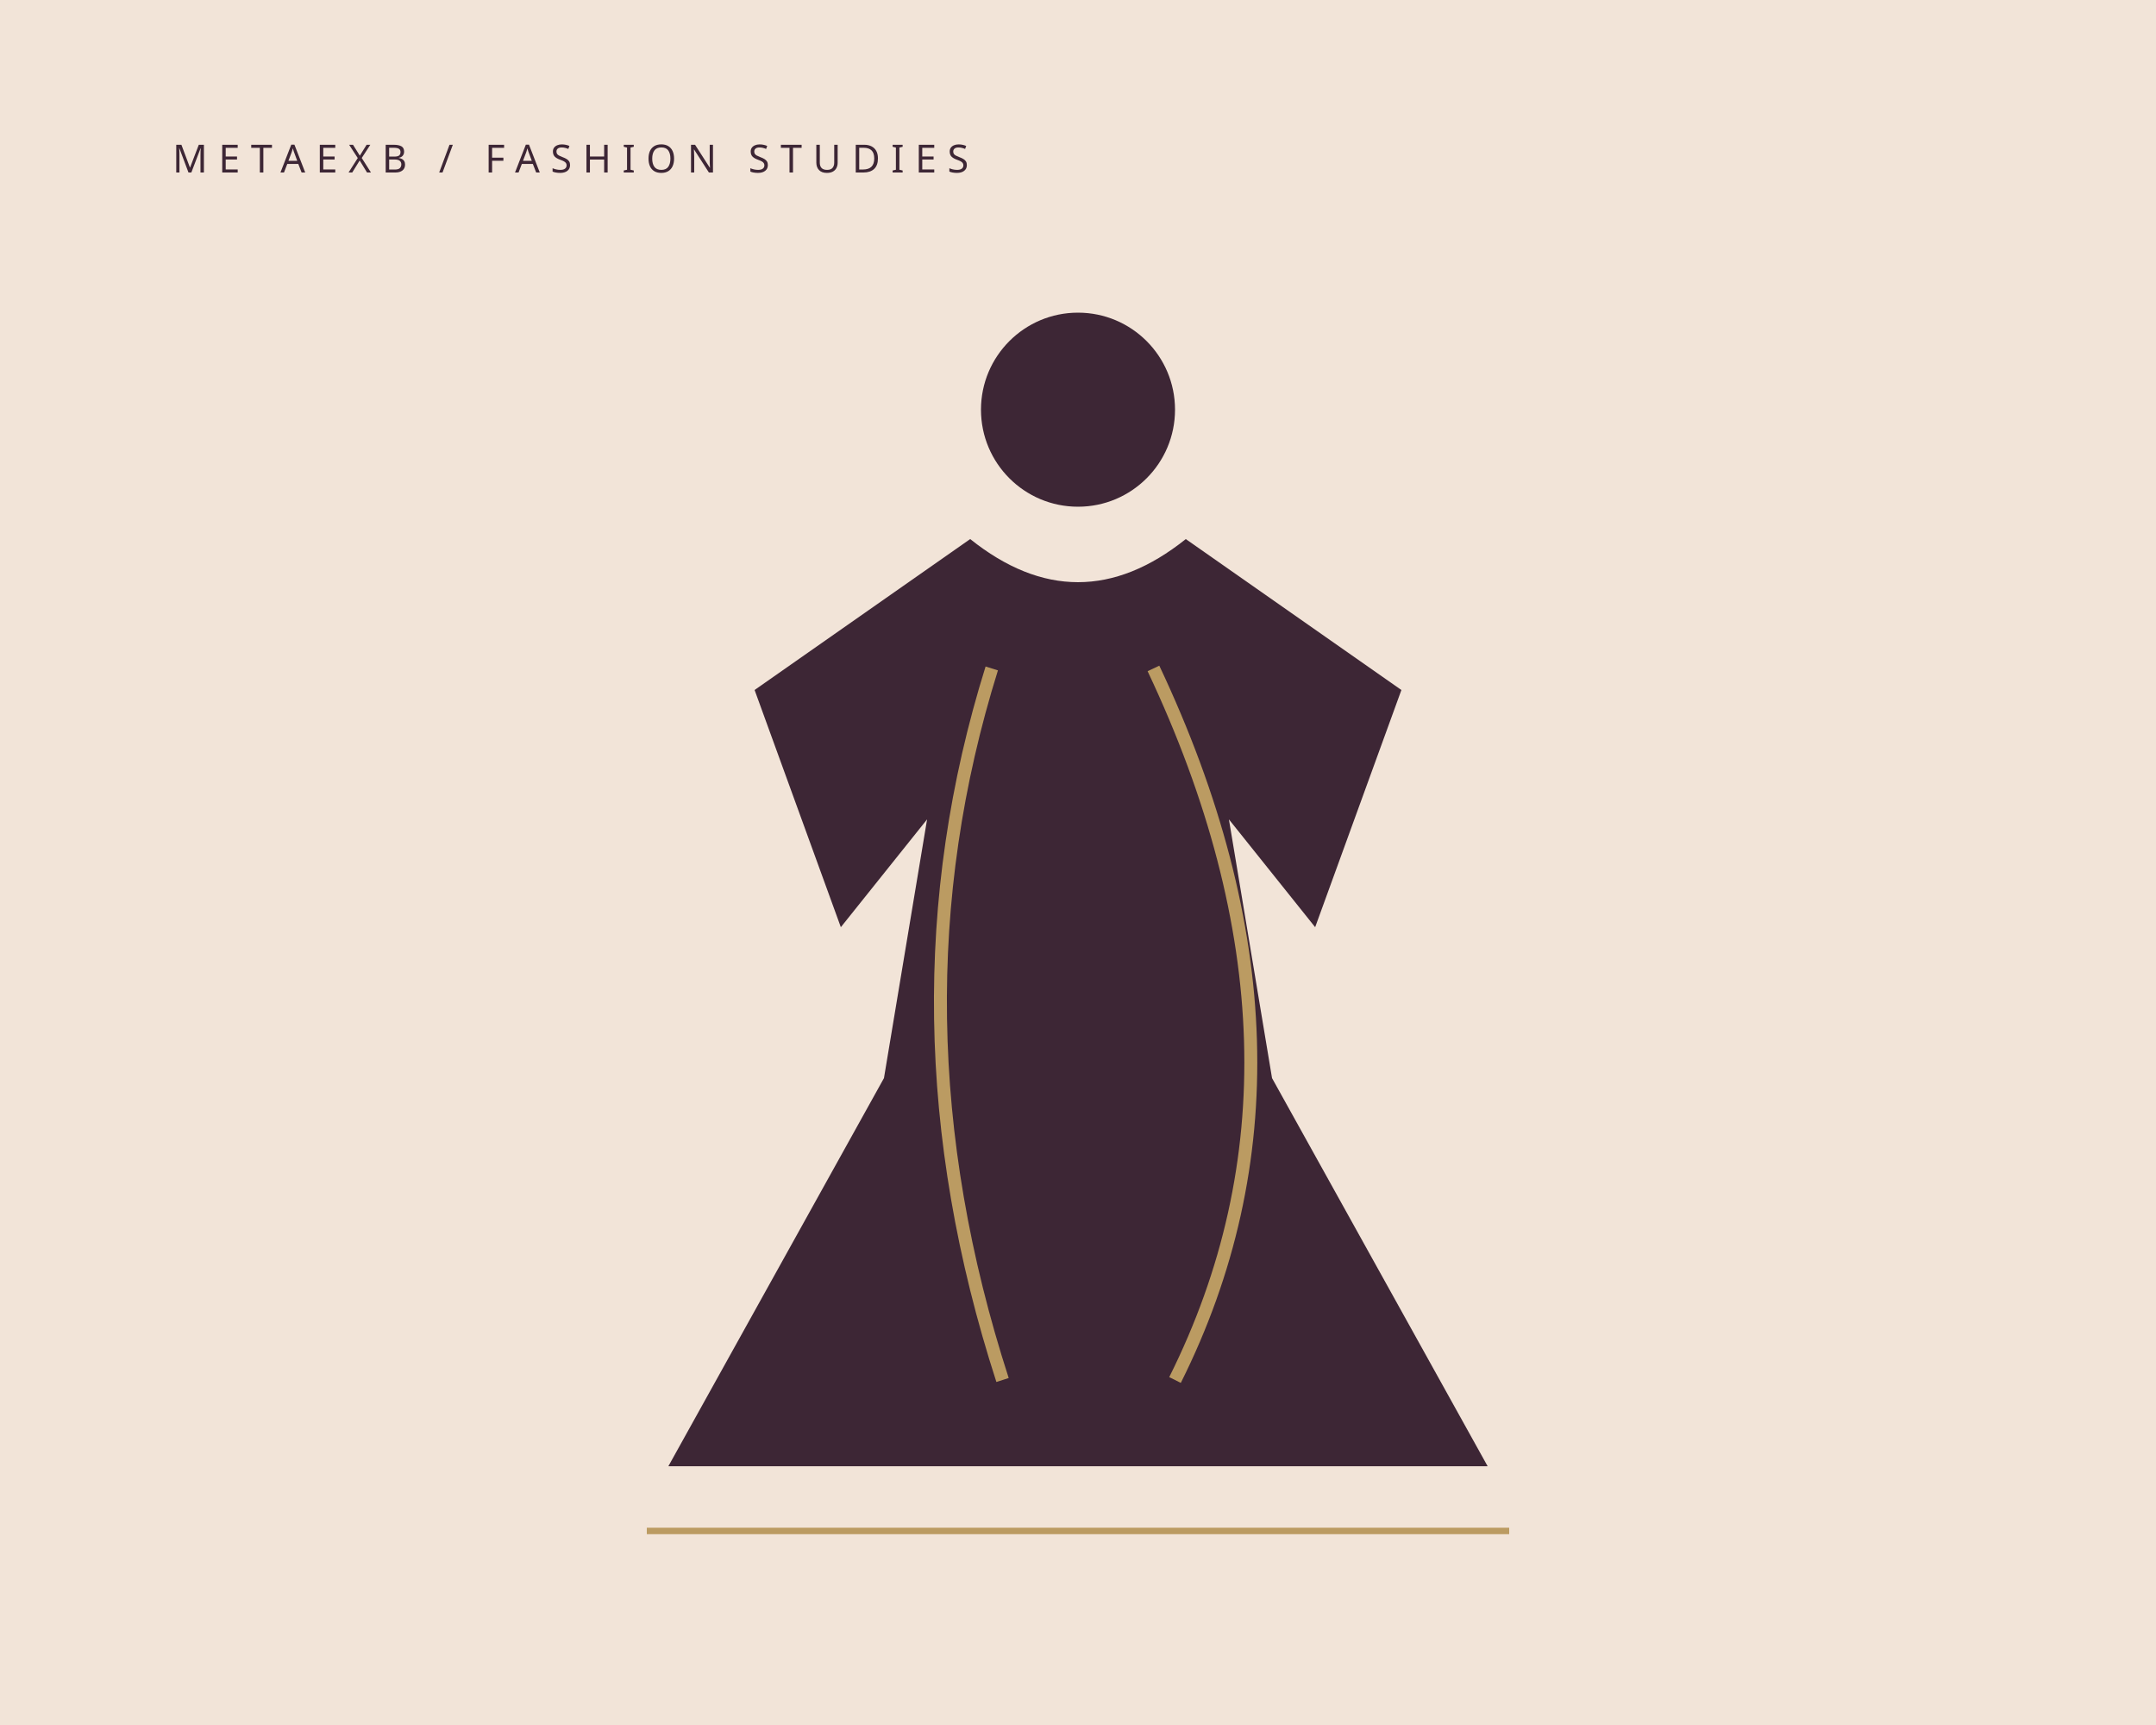
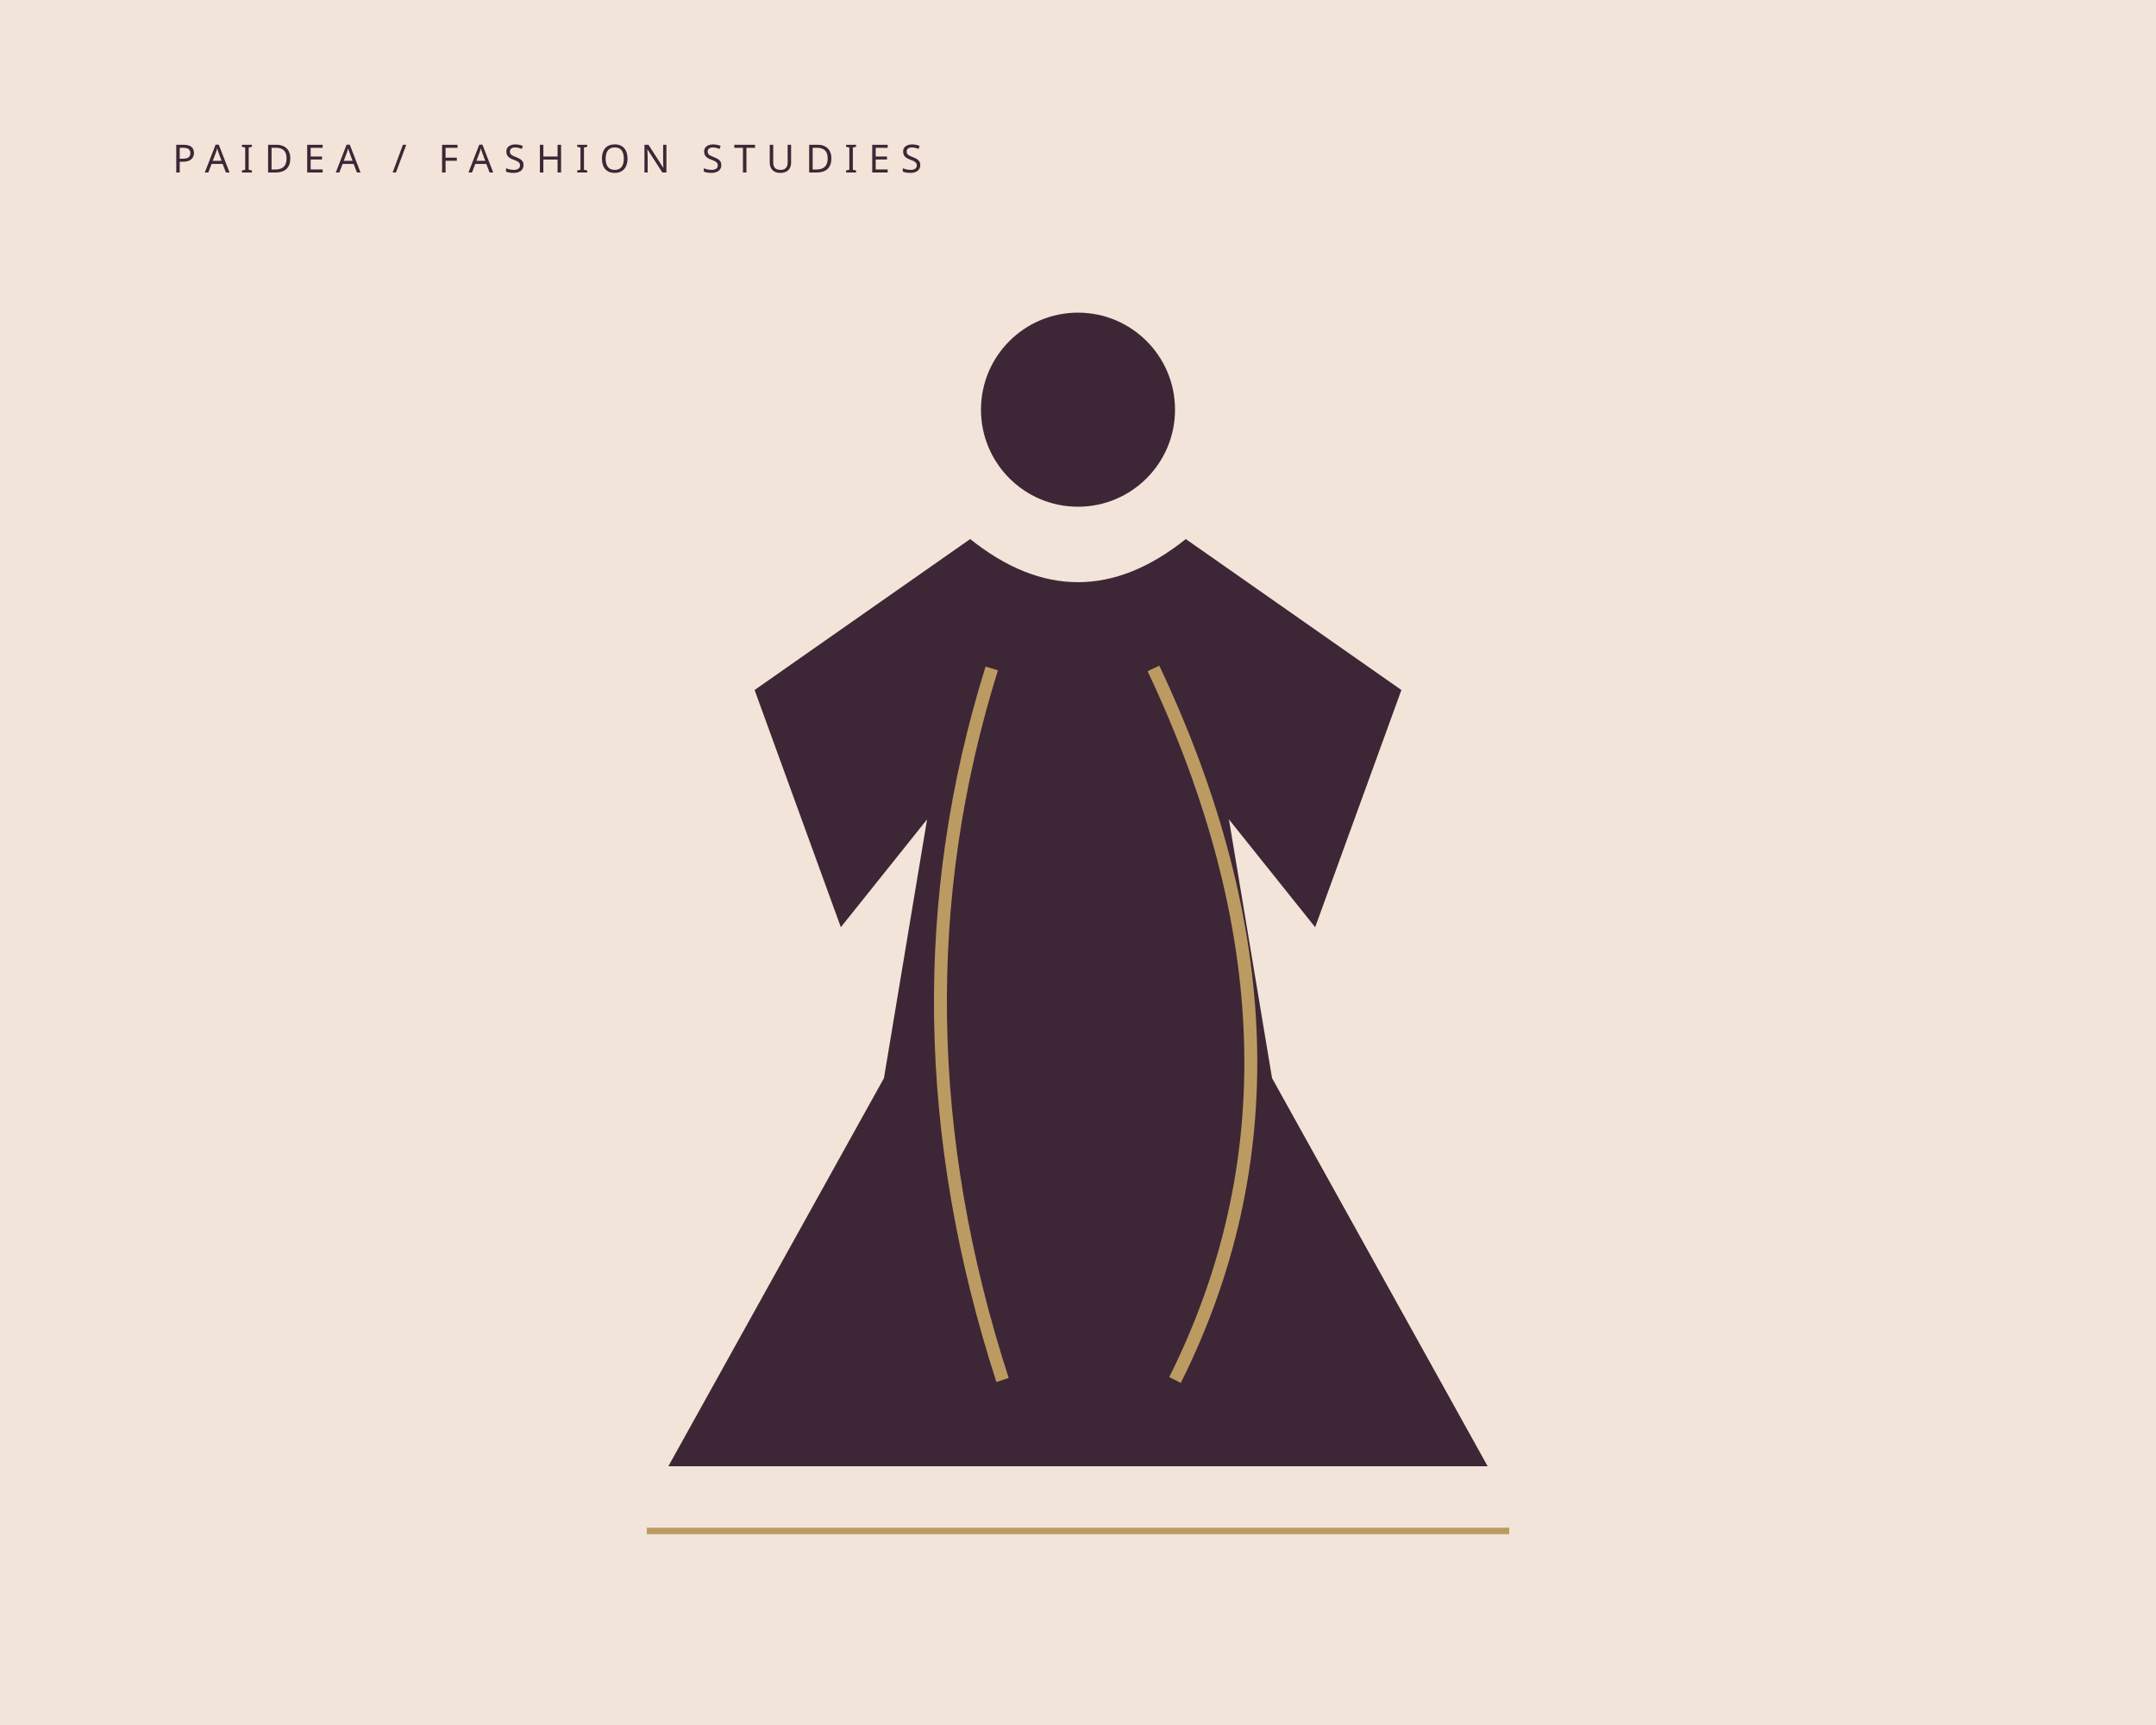
<svg xmlns="http://www.w3.org/2000/svg" width="1000" height="800" viewBox="0 0 1000 800">
  <rect width="1000" height="800" fill="#f2e4d8" />
-   <text x="80" y="80" font-family="sans-serif" font-size="18" letter-spacing="5" fill="#3d2635">METAEXB / FASHION STUDIES</text>
+   <text x="80" y="80" font-family="sans-serif" font-size="18" letter-spacing="5" fill="#3d2635">PAIDEA / FASHION STUDIES</text>
  <circle cx="500" cy="190" r="45" fill="#3d2635" />
  <path d="M450 250L350 320L390 430L430 380L410 500L310 680H690L590 500L570 380L610 430L650 320L550 250Q500 290 450 250Z" fill="#3d2635" />
  <path d="M460 310Q410 470 465 640M535 310Q620 490 545 640" fill="none" stroke="#bb9b62" stroke-width="6" />
  <path d="M300 710H700" stroke="#bb9b62" stroke-width="3" />
</svg>
